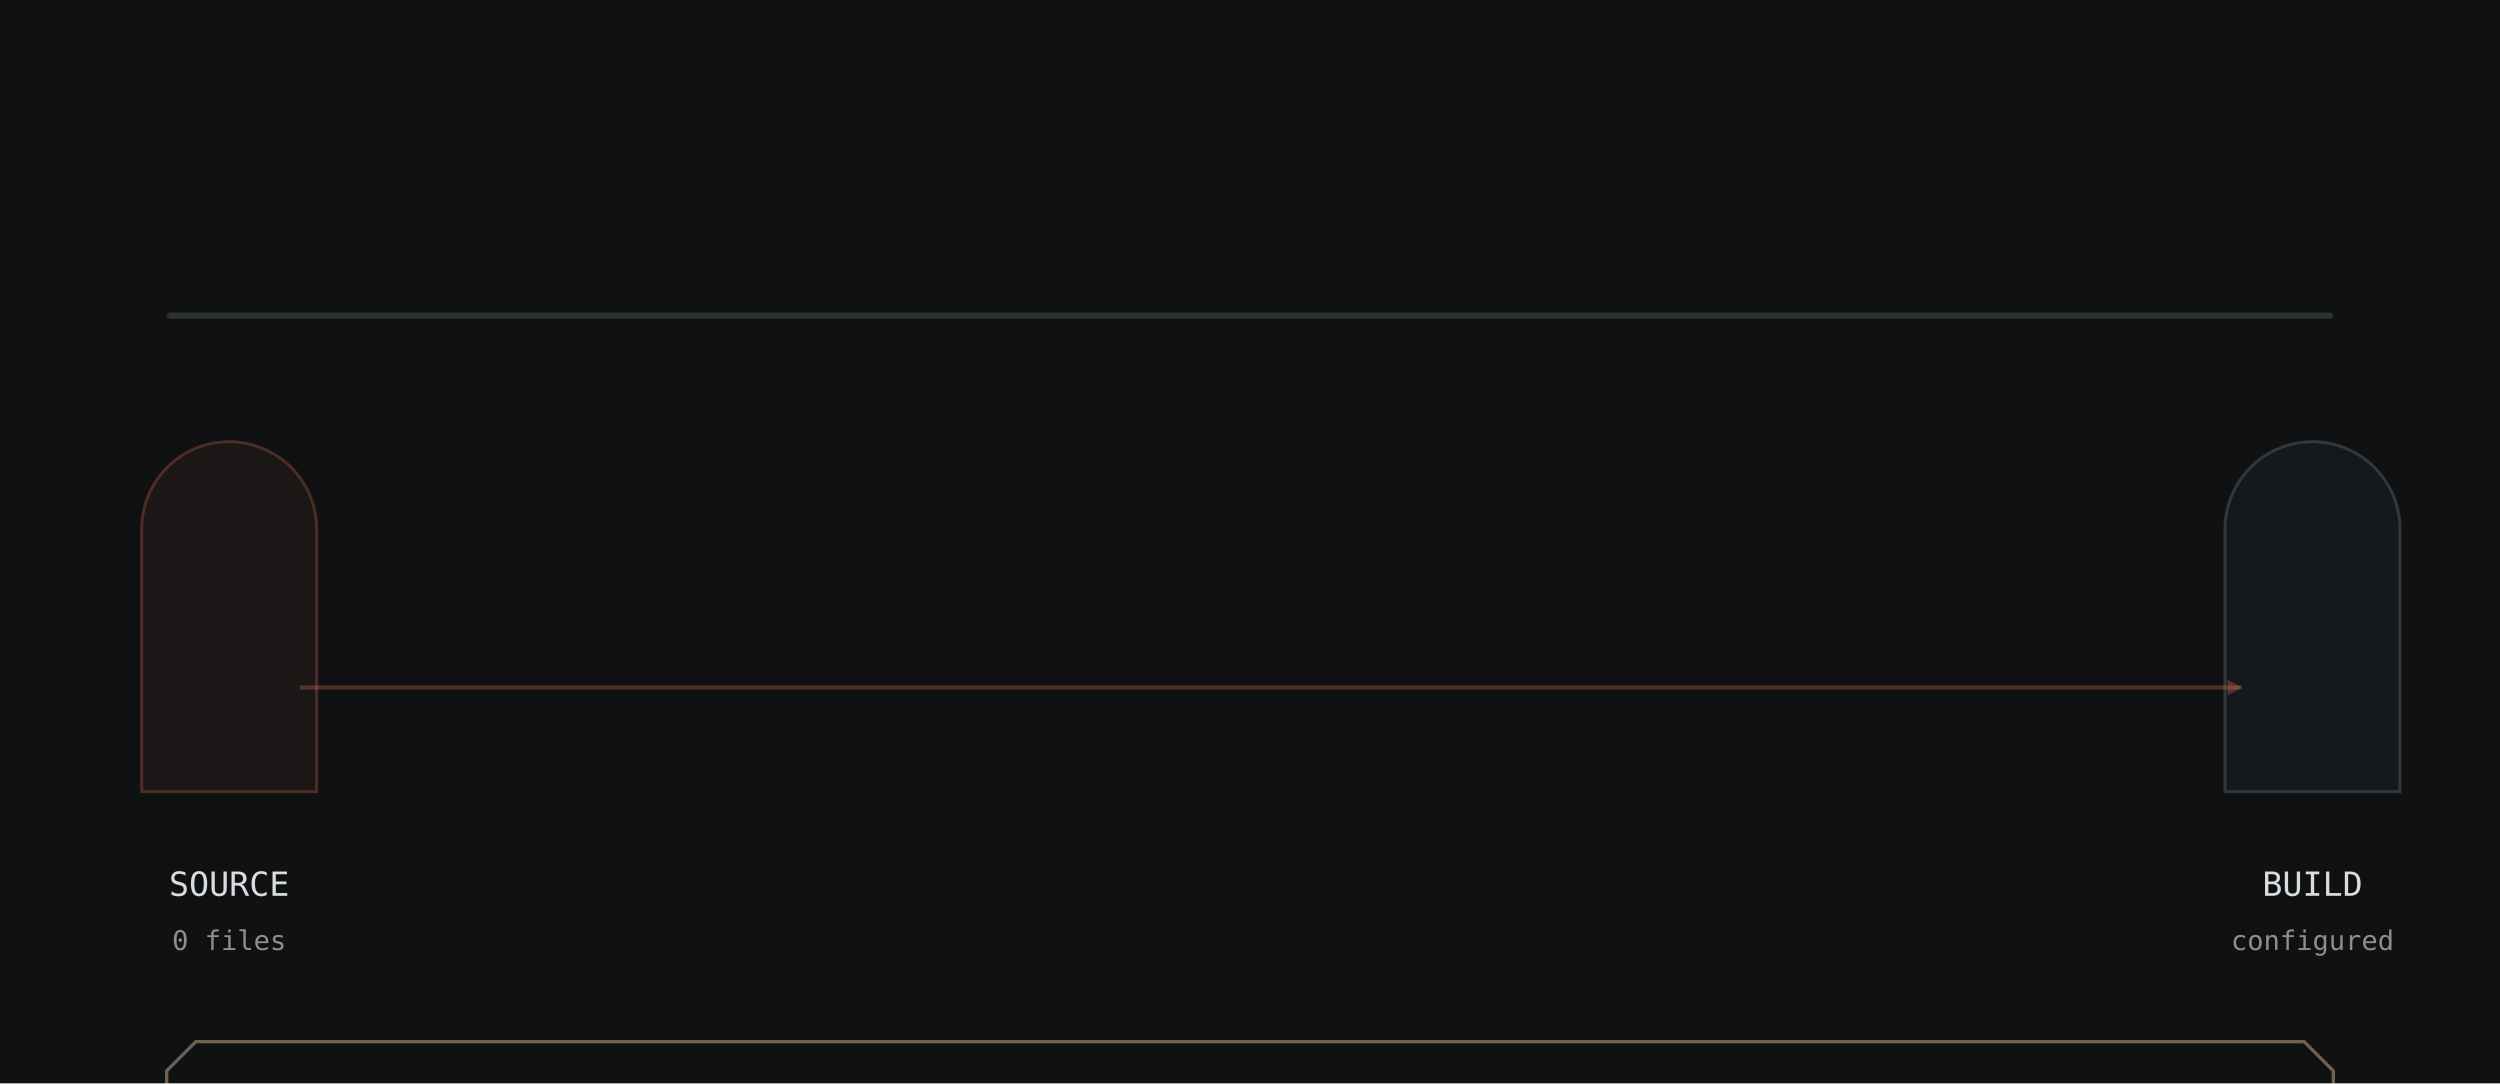
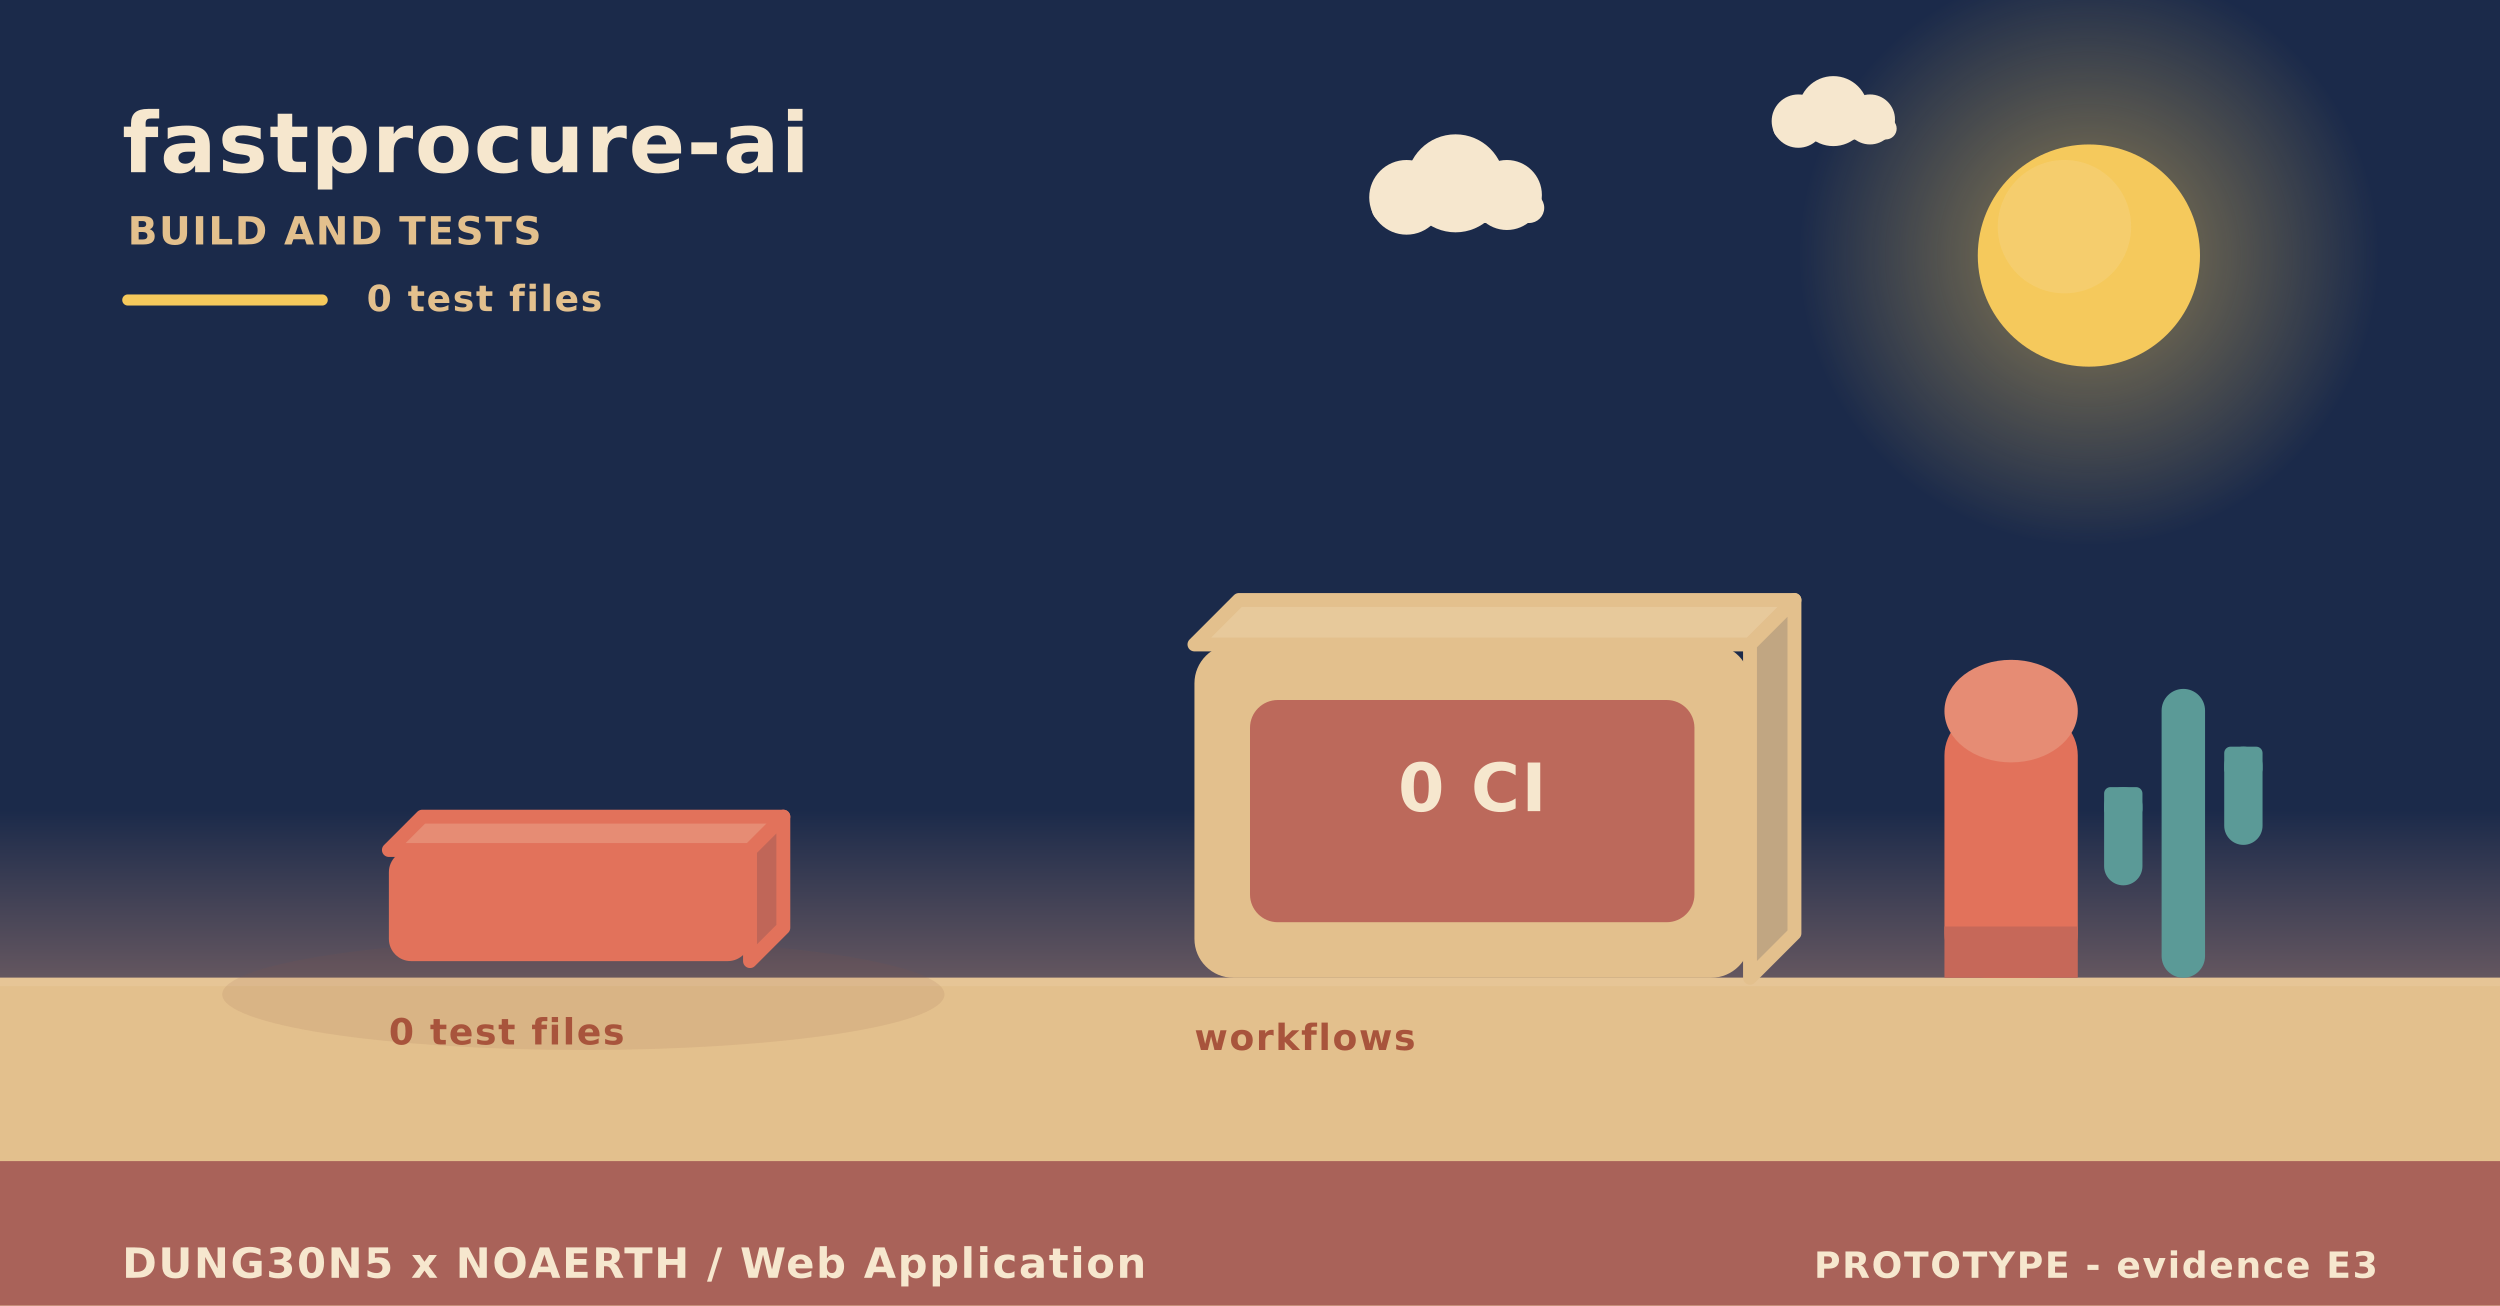
- <svg xmlns="http://www.w3.org/2000/svg" viewBox="0 0 1200 520" width="1200" height="520" role="img" aria-label="fastprocure-ai build evidence">
-   <rect width="1200" height="520" fill="#0f1113" />
-   <defs>
-     <linearGradient id="gb" x1="0" y1="0" x2="1" y2="1">
-       <stop offset="0%" stop-color="#ff7a5c" />
-       <stop offset="100%" stop-color="#9aa5b1" />
-     </linearGradient>
-   </defs>
-   <rect x="80.00" y="150.00" width="1040.00" height="3.00" rx="2.00" fill="rgba(241,243,245,0.140)" opacity="1.00" />
-   <path d="M68.00,380.00 L68.00,254.00 A42.00,42.00 0 0 1 152.00,254.00 L152.00,380.00 Z" fill="rgba(255,122,92,0.100)" opacity="0.55" stroke="rgba(255,122,92,0.450)" stroke-width="1.4" />
-   <polygon points="-192.26,189.00 -136.83,221.00 -136.83,157.00 -192.26,125.00" fill="#947d67" opacity="0.95" />
-   <polygon points="-247.68,221.00 -192.26,253.00 -192.26,189.00 -247.68,157.00" fill="#78818a" opacity="0.95" />
-   <polygon points="-192.26,125.00 -136.83,157.00 -192.26,189.00 -247.68,157.00" fill="#ff7a5c" opacity="0.95" />
-   <text x="110" y="430" font-family="ui-monospace,Menlo,monospace" font-size="16" fill="rgba(241,243,245,0.900)" text-anchor="middle">SOURCE</text>
-   <text x="110" y="456" font-family="ui-monospace,Menlo,monospace" font-size="13" fill="rgba(241,243,245,0.550)" text-anchor="middle">0 files</text>
-   <path d="M1068.00,380.00 L1068.00,254.00 A42.00,42.00 0 0 1 1152.00,254.00 L1152.00,380.00 Z" fill="rgba(154,165,177,0.100)" opacity="0.55" stroke="rgba(154,165,177,0.450)" stroke-width="1.4" />
-   <polygon points="673.77,689.00 729.19,721.00 729.19,657.00 673.77,625.00" fill="#947d67" opacity="0.95" />
-   <polygon points="618.34,721.00 673.77,753.00 673.77,689.00 618.34,657.00" fill="#78818a" opacity="0.95" />
-   <polygon points="673.77,625.00 729.19,657.00 673.77,689.00 618.34,657.00" fill="#9aa5b1" opacity="0.95" />
-   <text x="1110" y="430" font-family="ui-monospace,Menlo,monospace" font-size="16" fill="rgba(241,243,245,0.900)" text-anchor="middle">BUILD</text>
-   <text x="1110" y="456" font-family="ui-monospace,Menlo,monospace" font-size="13" fill="rgba(241,243,245,0.550)" text-anchor="middle">configured</text>
-   <line x1="144.00" y1="330.00" x2="1076.00" y2="330.00" stroke="rgba(255,122,92,0.500)" stroke-width="2.00" opacity="0.55" />
-   <polygon points="1076.00,330.00 1069.20,326.20 1069.20,333.80" fill="rgba(255,122,92,0.500)" opacity="0.55" />
-   <path d="M94.00,500.00 H1106.00 L1120.00,514.00 V546.00 L1106.00,560.00 H94.00 L80.00,546.00 V514.00 Z" fill="none" stroke="rgba(255,216,177,0.500)" stroke-width="1.60" opacity="0.80" />
-   <text x="600" y="536" font-family="ui-monospace,Menlo,monospace" font-size="16" fill="rgba(255,216,177,0.950)" text-anchor="middle">no test suite present in this repository — shown as measured, not implied</text>
+ <svg xmlns="http://www.w3.org/2000/svg" width="900" height="470" viewBox="0 0 900 470" role="img" aria-label="fastprocure-ai - how it is verified">
+   <linearGradient id="skyb" x1="0" y1="0" x2="0" y2="1">
+     <stop offset="0" stop-color="#1b2a4a" />
+     <stop offset="0.62" stop-color="#1b2a4a" />
+     <stop offset="1" stop-color="#f3ad8a" />
+   </linearGradient>
+   <rect width="900" height="470" fill="url(#skyb)" />
+   <radialGradient id="sunb">
+     <stop offset="0.35" stop-color="#f5c95c" stop-opacity="0.34" />
+     <stop offset="1" stop-color="#f5c95c" stop-opacity="0" />
+   </radialGradient>
+   <circle cx="752" cy="92" r="104" fill="url(#sunb)" />
+   <circle cx="752" cy="92" r="40" fill="#f5c95c" />
+   <circle cx="743.2" cy="81.6" r="24" fill="#f5d27e" opacity="0.5" />
+   <g>
+     <circle cx="524" cy="66" r="17.64" fill="#f6e7ce" />
+     <circle cx="506.36" cy="71.04" r="13.44" fill="#f6e7ce" />
+     <circle cx="542.48" cy="70.2" r="12.6" fill="#f6e7ce" />
+     <rect x="493.76" y="69.36" width="62.16" height="10.92" rx="5.46" fill="#f6e7ce" />
+   </g>
+   <g>
+     <circle cx="660" cy="40" r="12.6" fill="#f6e7ce" />
+     <circle cx="647.4" cy="43.6" r="9.6" fill="#f6e7ce" />
+     <circle cx="673.2" cy="43" r="9" fill="#f6e7ce" />
+     <rect x="638.4" y="42.4" width="44.4" height="7.8" rx="3.9" fill="#f6e7ce" />
+   </g>
+   <rect x="0" y="352" width="900" height="118" fill="#e3c08d" />
+   <rect x="0" y="352" width="900" height="3" fill="#e6c596" />
+   <text x="44" y="62" font-family="Verdana,DejaVu Sans,sans-serif" font-size="30" font-weight="700" letter-spacing="0.6" fill="#f6e7ce" text-anchor="start">fastprocure-ai</text>
+   <text x="46" y="88" font-family="Verdana,DejaVu Sans,sans-serif" font-size="14" font-weight="700" letter-spacing="0.6" fill="#e3c08d" text-anchor="start">BUILD AND TESTS</text>
+   <rect x="44" y="106" width="74" height="4" rx="2" fill="#f5c95c" />
+   <text x="132" y="112" font-family="Verdana,DejaVu Sans,sans-serif" font-size="13" font-weight="700" letter-spacing="0.6" fill="#e3c08d" text-anchor="start">0 test files</text>
+   <ellipse cx="210" cy="358" rx="130" ry="20" fill="rgba(138,90,68,0.11)" />
+   <path d="M140,306 L270,306 L282,294 L152,294 Z" fill="#e68c74" stroke="#e2725b" stroke-width="5" stroke-linejoin="round" />
+   <path d="M270,306 L282,294 L282,334 L270,346 Z" fill="#c06658" stroke="#e2725b" stroke-width="5" stroke-linejoin="round" />
+   <rect x="140" y="306" width="130" height="40" rx="8" fill="#e2725b" />
+   <text x="140" y="376" font-family="Verdana,DejaVu Sans,sans-serif" font-size="13" font-weight="700" letter-spacing="0.6" fill="#a8543c" text-anchor="start">0 test files</text>
+   <path d="M430,232 L630,232 L646,216 L446,216 Z" fill="#e7c99b" stroke="#e3c08d" stroke-width="5" stroke-linejoin="round" />
+   <path d="M630,232 L646,216 L646,336 L630,352 Z" fill="#c1a682" stroke="#e3c08d" stroke-width="5" stroke-linejoin="round" />
+   <rect x="430" y="232" width="200" height="120" rx="14" fill="#e3c08d" />
+   <rect x="450" y="252" width="160" height="80" rx="10" fill="#ba6458" opacity="0.94" />
+   <text x="530" y="292" font-family="Verdana,DejaVu Sans,sans-serif" font-size="24" font-weight="700" letter-spacing="0.6" fill="#f6e7ce" text-anchor="middle">0 CI</text>
+   <text x="430" y="378" font-family="Verdana,DejaVu Sans,sans-serif" font-size="13" font-weight="700" letter-spacing="0.6" fill="#a8543c" text-anchor="start">workflows</text>
+   <rect x="700" y="256" width="48" height="96" rx="16" fill="#e2725b" />
+   <ellipse cx="724" cy="256" rx="24" ry="18.46" fill="#e68c74" />
+   <rect x="700" y="333.54" width="48" height="18.46" fill="#c66859" />
+   <rect x="778.18" y="248" width="15.64" height="104" rx="7.82" fill="#5b9a97" />
+   <rect x="757.48" y="283.36" width="13.8" height="35.36" rx="6.9" fill="#5b9a97" />
+   <rect x="757.48" y="283.36" width="13.8" height="10.4" rx="2.3" fill="#5b9a97" />
+   <rect x="800.72" y="268.8" width="13.8" height="35.36" rx="6.9" fill="#5b9a97" />
+   <rect x="800.72" y="268.8" width="13.8" height="10.4" rx="2.3" fill="#5b9a97" />
+   <rect x="0" y="418" width="900" height="52" rx="0" fill="#a65c56" opacity="0.94" />
+   <text x="44" y="460" font-family="Verdana,DejaVu Sans,sans-serif" font-size="15" font-weight="700" letter-spacing="0.6" fill="#f6e7ce" text-anchor="start">DUNG30N5 x NOAERTH  /  Web Application</text>
+   <text x="856" y="460" font-family="Verdana,DejaVu Sans,sans-serif" font-size="13" font-weight="700" letter-spacing="0.6" fill="#f6e7ce" text-anchor="end">PROTOTYPE  -  evidence E3</text>
</svg>
